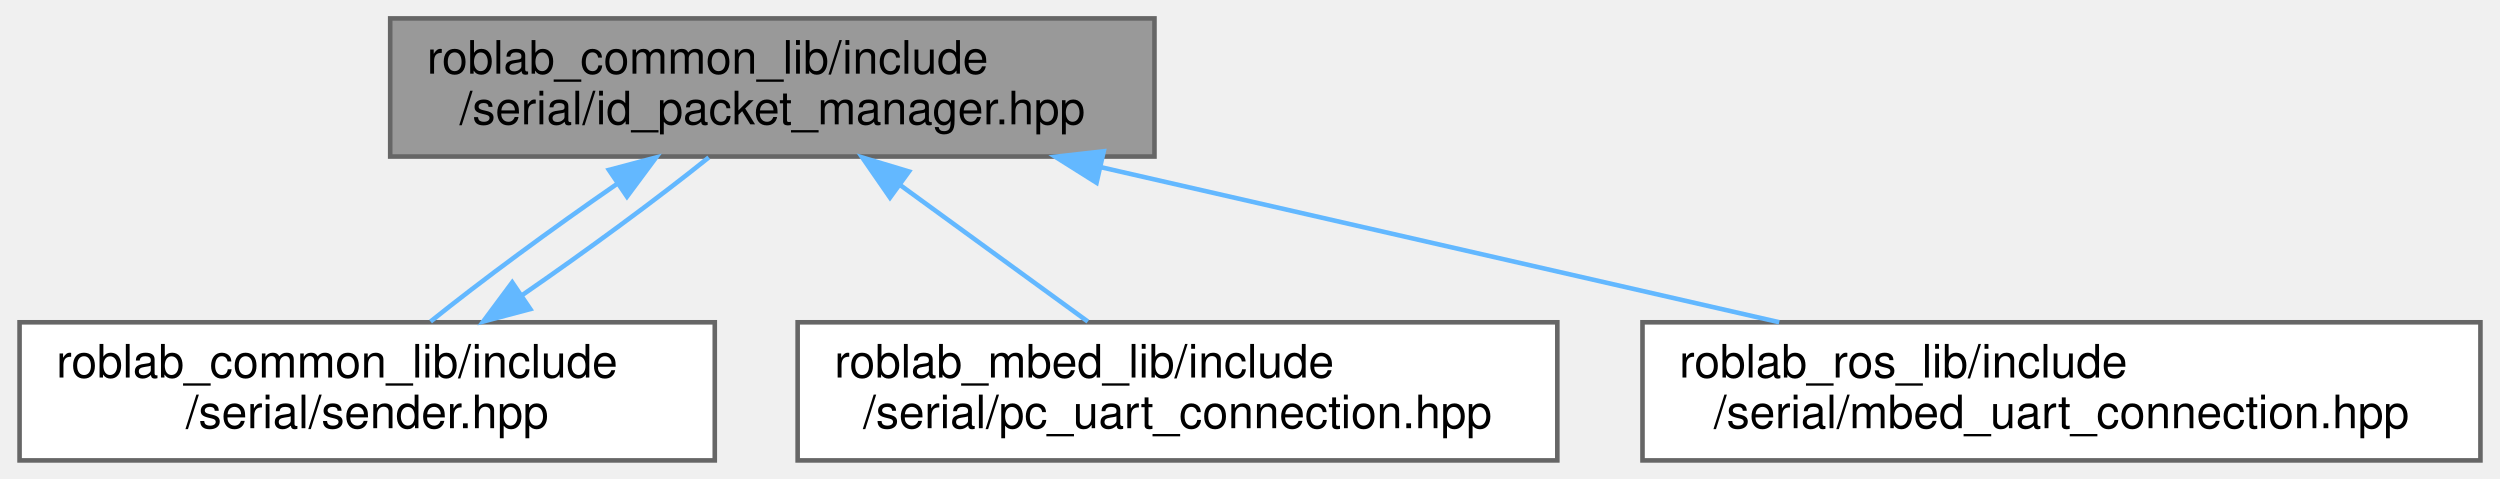
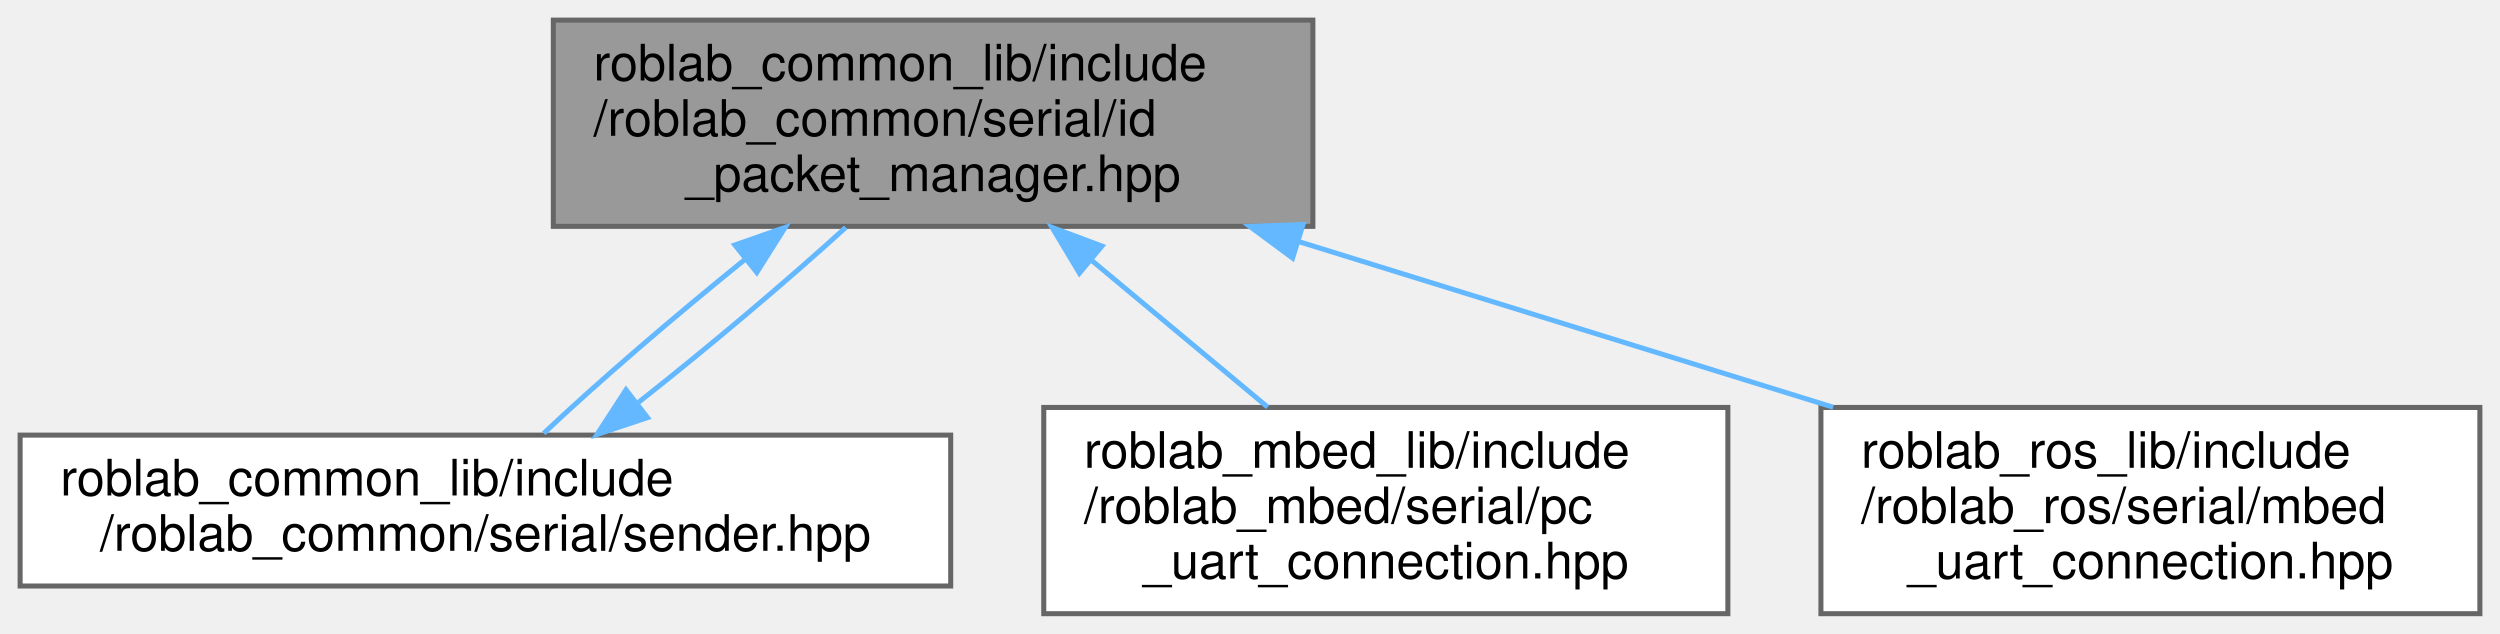
- <svg xmlns="http://www.w3.org/2000/svg" xmlns:xlink="http://www.w3.org/1999/xlink" width="543pt" height="104pt" viewBox="0.00 0.00 542.50 104.00">
-   <g id="graph0" class="graph" transform="scale(1 1) rotate(0) translate(4 100)">
+ <svg xmlns="http://www.w3.org/2000/svg" xmlns:xlink="http://www.w3.org/1999/xlink" width="497pt" height="126pt" viewBox="0.00 0.00 497.00 126.00">
+   <g id="graph0" class="graph" transform="scale(1 1) rotate(0) translate(4 122)">
    <g id="node1" class="node">
      <g id="a_node1">
        <a xlink:title="ID付きパケットデータを管理">
-           <polygon fill="#999999" stroke="#666666" points="246.5,-96 80.5,-96 80.5,-66 246.5,-66 246.5,-96" />
-           <text text-anchor="start" x="88.5" y="-84" font-family="Helvetica,sans-Serif" font-size="10.00">roblab_common_lib/include</text>
-           <text text-anchor="middle" x="163.5" y="-73" font-family="Helvetica,sans-Serif" font-size="10.00">/serial/id_packet_manager.hpp</text>
+           <polygon fill="#999999" stroke="#666666" points="257,-118 106,-118 106,-77 257,-77 257,-118" />
+           <text text-anchor="start" x="114" y="-106" font-family="Helvetica,sans-Serif" font-size="10.00">roblab_common_lib/include</text>
+           <text text-anchor="start" x="114" y="-95" font-family="Helvetica,sans-Serif" font-size="10.00">/roblab_common/serial/id</text>
+           <text text-anchor="middle" x="181.5" y="-84" font-family="Helvetica,sans-Serif" font-size="10.00">_packet_manager.hpp</text>
        </a>
      </g>
    </g>
    <g id="node2" class="node">
      <g id="a_node2">
        <a xlink:href="sender_8hpp.html" target="_top" xlink:title="シリアル通信で送るデータを登録">
-           <polygon fill="white" stroke="#666666" points="151,-30 0,-30 0,0 151,0 151,-30" />
-           <text text-anchor="start" x="8" y="-18" font-family="Helvetica,sans-Serif" font-size="10.00">roblab_common_lib/include</text>
-           <text text-anchor="middle" x="75.5" y="-7" font-family="Helvetica,sans-Serif" font-size="10.00">/serial/sender.hpp</text>
+           <polygon fill="white" stroke="#666666" points="185,-35.5 0,-35.5 0,-5.5 185,-5.5 185,-35.5" />
+           <text text-anchor="start" x="8" y="-23.5" font-family="Helvetica,sans-Serif" font-size="10.00">roblab_common_lib/include</text>
+           <text text-anchor="middle" x="92.5" y="-12.5" font-family="Helvetica,sans-Serif" font-size="10.00">/roblab_common/serial/sender.hpp</text>
        </a>
      </g>
    </g>
    <g id="edge1" class="edge">
-       <path fill="none" stroke="#63b8ff" d="M129.73,-60.03C115.67,-50.34 100.18,-38.94 89.26,-30.16" />
-       <polygon fill="#63b8ff" stroke="#63b8ff" points="128.01,-63.09 138.25,-65.8 131.93,-57.29 128.01,-63.09" />
+       <path fill="none" stroke="#63b8ff" d="M144.24,-70.54C129.84,-58.92 114.44,-45.66 104.1,-35.86" />
+       <polygon fill="#63b8ff" stroke="#63b8ff" points="142.09,-73.3 152.09,-76.79 146.45,-67.83 142.09,-73.3" />
    </g>
    <g id="node3" class="node">
      <g id="a_node3">
        <a xlink:href="pc__uart__connection_8hpp.html" target="_top" xlink:title="パソコンと接続してパケット通信を行うライブラリ">
-           <polygon fill="white" stroke="#666666" points="334,-30 169,-30 169,0 334,0 334,-30" />
-           <text text-anchor="start" x="177" y="-18" font-family="Helvetica,sans-Serif" font-size="10.00">roblab_mbed_lib/include</text>
-           <text text-anchor="middle" x="251.5" y="-7" font-family="Helvetica,sans-Serif" font-size="10.00">/serial/pc_uart_connection.hpp</text>
+           <polygon fill="white" stroke="#666666" points="339.5,-41 203.5,-41 203.5,0 339.5,0 339.5,-41" />
+           <text text-anchor="start" x="211.5" y="-29" font-family="Helvetica,sans-Serif" font-size="10.00">roblab_mbed_lib/include</text>
+           <text text-anchor="start" x="211.5" y="-18" font-family="Helvetica,sans-Serif" font-size="10.00">/roblab_mbed/serial/pc</text>
+           <text text-anchor="middle" x="271.5" y="-7" font-family="Helvetica,sans-Serif" font-size="10.00">_uart_connection.hpp</text>
        </a>
      </g>
    </g>
    <g id="edge3" class="edge">
-       <path fill="none" stroke="#63b8ff" d="M191.34,-59.75C204.57,-50.13 220.07,-38.86 232.02,-30.16" />
-       <polygon fill="#63b8ff" stroke="#63b8ff" points="189.06,-57.08 183.03,-65.8 193.18,-62.75 189.06,-57.08" />
+       <path fill="none" stroke="#63b8ff" d="M212.88,-70.35C224.42,-60.73 237.28,-50.01 248.01,-41.07" />
+       <polygon fill="#63b8ff" stroke="#63b8ff" points="210.59,-67.7 205.15,-76.79 215.07,-73.08 210.59,-67.7" />
    </g>
    <g id="node4" class="node">
      <g id="a_node4">
        <a xlink:href="mbed__uart__connection_8hpp.html" target="_top" xlink:title="接続された複数のMbedとシリアル通信を行う">
-           <polygon fill="white" stroke="#666666" points="534.5,-30 352.5,-30 352.5,0 534.5,0 534.5,-30" />
-           <text text-anchor="start" x="360.5" y="-18" font-family="Helvetica,sans-Serif" font-size="10.00">roblab_ros_lib/include</text>
-           <text text-anchor="middle" x="443.5" y="-7" font-family="Helvetica,sans-Serif" font-size="10.00">/serial/mbed_uart_connection.hpp</text>
+           <polygon fill="white" stroke="#666666" points="489,-41 358,-41 358,0 489,0 489,-41" />
+           <text text-anchor="start" x="366" y="-29" font-family="Helvetica,sans-Serif" font-size="10.00">roblab_ros_lib/include</text>
+           <text text-anchor="start" x="366" y="-18" font-family="Helvetica,sans-Serif" font-size="10.00">/roblab_ros/serial/mbed</text>
+           <text text-anchor="middle" x="423.5" y="-7" font-family="Helvetica,sans-Serif" font-size="10.00">_uart_connection.hpp</text>
        </a>
      </g>
    </g>
    <g id="edge4" class="edge">
-       <path fill="none" stroke="#63b8ff" d="M234.75,-63.71C280.29,-53.31 338.74,-39.95 382.2,-30.01" />
-       <polygon fill="#63b8ff" stroke="#63b8ff" points="233.92,-60.31 224.95,-65.95 235.48,-67.14 233.92,-60.31" />
+       <path fill="none" stroke="#63b8ff" d="M254.28,-73.94C288.1,-63.46 327.93,-51.12 360.44,-41.04" />
+       <polygon fill="#63b8ff" stroke="#63b8ff" points="252.97,-70.69 244.45,-76.99 255.04,-77.37 252.97,-70.69" />
    </g>
    <g id="edge2" class="edge">
-       <path fill="none" stroke="#63b8ff" d="M109.21,-35.93C123.26,-45.61 138.75,-57.01 149.69,-65.8" />
-       <polygon fill="#63b8ff" stroke="#63b8ff" points="110.93,-32.87 100.69,-30.16 107.01,-38.67 110.93,-32.87" />
+       <path fill="none" stroke="#63b8ff" d="M122.94,-42.02C136.7,-52.85 152.37,-66.08 164.14,-76.79" />
+       <polygon fill="#63b8ff" stroke="#63b8ff" points="124.73,-38.98 114.68,-35.63 120.45,-44.51 124.73,-38.98" />
    </g>
  </g>
</svg>
